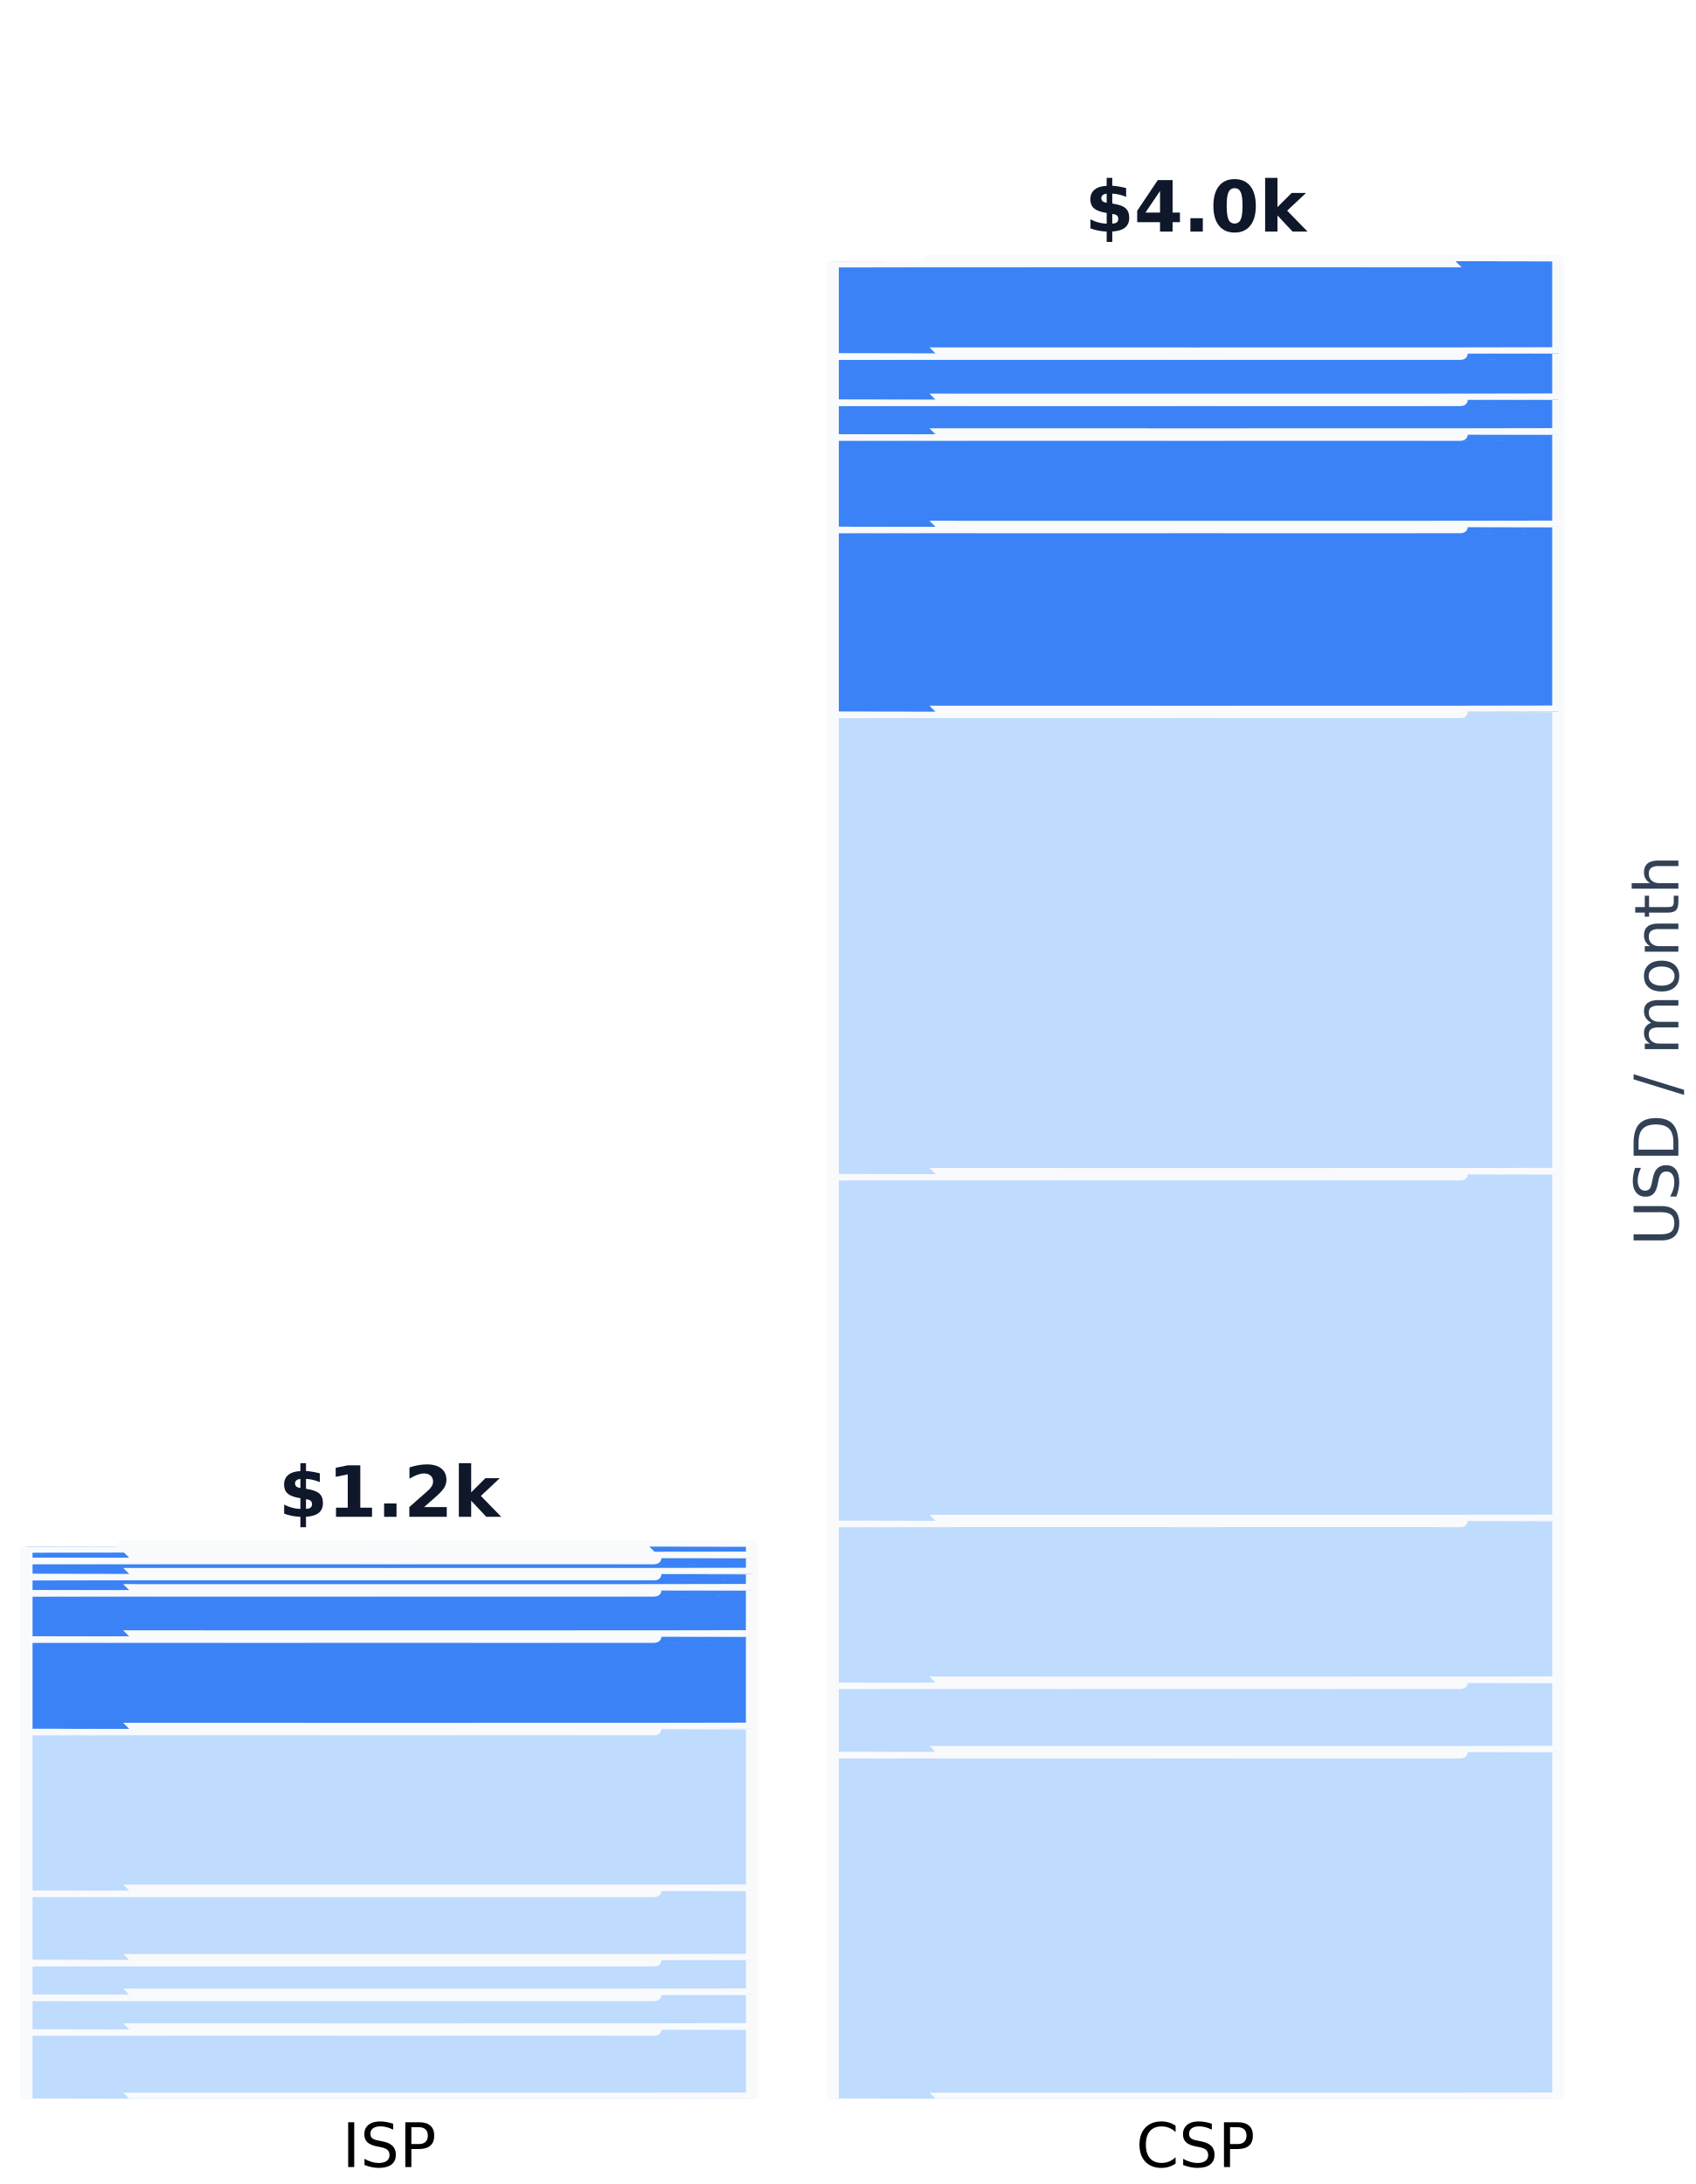
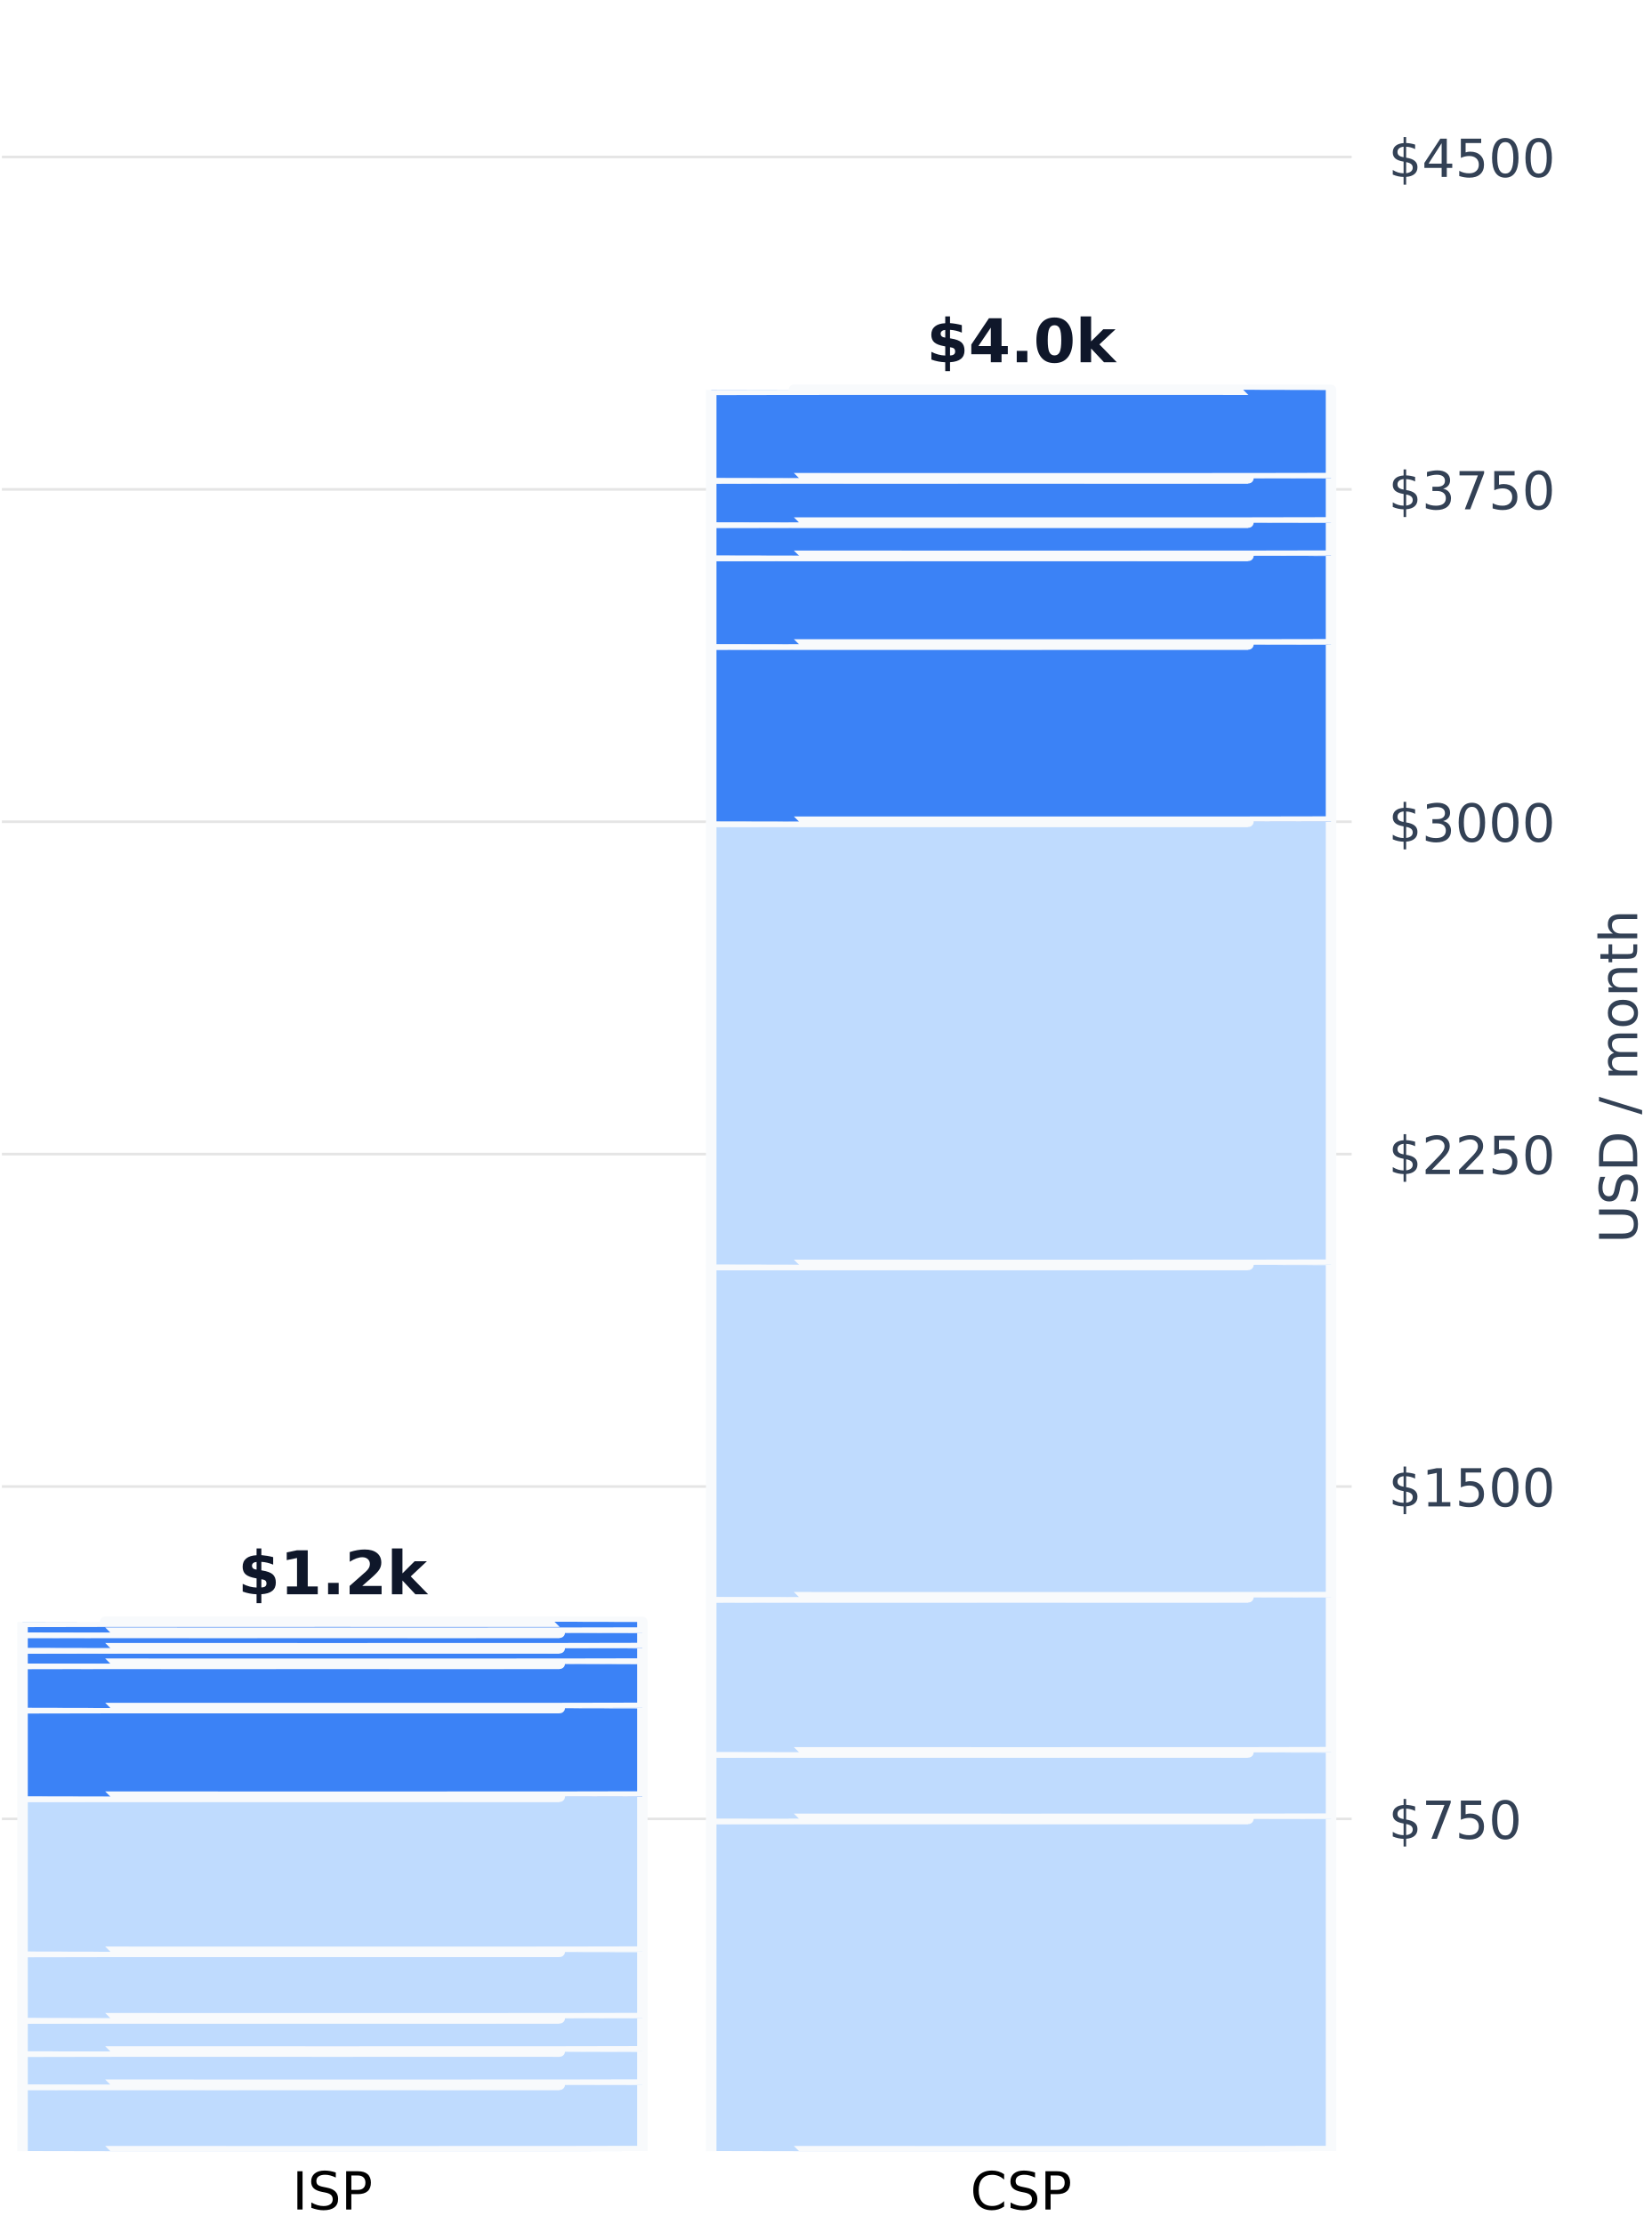
- <svg xmlns="http://www.w3.org/2000/svg" xmlns:xlink="http://www.w3.org/1999/xlink" width="275.905pt" height="355.5pt" viewBox="0 0 275.905 355.5" version="1.1">
+ <svg xmlns="http://www.w3.org/2000/svg" xmlns:xlink="http://www.w3.org/1999/xlink" width="314.717pt" height="423.756pt" viewBox="0 0 314.717 423.756" version="1.1">
  <defs>
    <style type="text/css">*{stroke-linejoin: round; stroke-linecap: butt}</style>
  </defs>
  <g id="figure_1">
    <g id="patch_1">
-       <path d="M 0 355.5  L 275.905 355.5  L 275.905 0  L 0 0  L 0 355.5  z " style="fill: none; opacity: 0" />
+       <path d="M 0 423.756  L 314.717 423.756  L 314.717 0  L 0 0  L 0 423.756  z " style="fill: none; opacity: 0" />
    </g>
    <g id="axes_1">
      <g id="patch_2">
-         <path d="M 0.36 341.64  L 257.544 341.64  L 257.544 0.36  L 0.36 0.36  L 0.36 341.64  z " style="fill: none" />
-       </g>
-       <g id="patch_3">
-         <path d="M 67.28 341.64  L 59.407 341.64  Q 122.391 341.64 122.391 341.604  L 122.391 330.388  Q 122.391 330.352 59.407 330.352  L 67.28 330.352  Q 4.296 330.352 4.296 330.388  L 4.296 341.604  Q 4.296 341.64 67.28 341.64  z " clip-path="url(#p887f954b97)" style="fill: #bfdbfe; stroke: #f8fafc; stroke-width: 2; stroke-linejoin: miter" />
-       </g>
-       <g id="patch_4">
-         <path d="M 67.28 330.352  L 59.407 330.352  Q 122.391 330.352 122.391 330.316  L 122.391 324.744  Q 122.391 324.708 59.407 324.708  L 67.28 324.708  Q 4.296 324.708 4.296 324.744  L 4.296 330.316  Q 4.296 330.352 67.28 330.352  z " clip-path="url(#p887f954b97)" style="fill: #bfdbfe; stroke: #f8fafc; stroke-width: 2; stroke-linejoin: miter" />
-       </g>
-       <g id="patch_5">
-         <path d="M 67.28 324.708  L 59.407 324.708  Q 122.391 324.708 122.391 324.672  L 122.391 319.1  Q 122.391 319.064 59.407 319.064  L 67.28 319.064  Q 4.296 319.064 4.296 319.1  L 4.296 324.672  Q 4.296 324.708 67.28 324.708  z " clip-path="url(#p887f954b97)" style="fill: #bfdbfe; stroke: #f8fafc; stroke-width: 2; stroke-linejoin: miter" />
-       </g>
-       <g id="patch_6">
-         <path d="M 67.28 319.064  L 59.407 319.064  Q 122.391 319.064 122.391 319.027  L 122.391 307.812  Q 122.391 307.775 59.407 307.775  L 67.28 307.775  Q 4.296 307.775 4.296 307.812  L 4.296 319.027  Q 4.296 319.064 67.28 319.064  z " clip-path="url(#p887f954b97)" style="fill: #bfdbfe; stroke: #f8fafc; stroke-width: 2; stroke-linejoin: miter" />
-       </g>
-       <g id="patch_7">
-         <path d="M 67.28 307.775  L 59.407 307.775  Q 122.391 307.775 122.391 307.739  L 122.391 281.472  Q 122.391 281.436 59.407 281.436  L 67.28 281.436  Q 4.296 281.436 4.296 281.472  L 4.296 307.739  Q 4.296 307.775 67.28 307.775  z " clip-path="url(#p887f954b97)" style="fill: #bfdbfe; stroke: #f8fafc; stroke-width: 2; stroke-linejoin: miter" />
-       </g>
-       <g id="patch_8">
-         <path d="M 67.28 281.436  L 59.407 281.436  Q 122.391 281.436 122.391 281.4  L 122.391 266.421  Q 122.391 266.385 59.407 266.385  L 67.28 266.385  Q 4.296 266.385 4.296 266.421  L 4.296 281.4  Q 4.296 281.436 67.28 281.436  z " clip-path="url(#p887f954b97)" style="fill: #3b82f6; stroke: #f8fafc; stroke-width: 2; stroke-linejoin: miter" />
-       </g>
-       <g id="patch_9">
-         <path d="M 67.28 266.385  L 59.407 266.385  Q 122.391 266.385 122.391 266.349  L 122.391 258.896  Q 122.391 258.86 59.407 258.86  L 67.28 258.86  Q 4.296 258.86 4.296 258.896  L 4.296 266.349  Q 4.296 266.385 67.28 266.385  z " clip-path="url(#p887f954b97)" style="fill: #3b82f6; stroke: #f8fafc; stroke-width: 2; stroke-linejoin: miter" />
-       </g>
-       <g id="patch_10">
-         <path d="M 67.28 258.86  L 59.407 258.86  Q 122.391 258.86 122.391 258.824  L 122.391 256.262  Q 122.391 256.226 59.407 256.226  L 67.28 256.226  Q 4.296 256.226 4.296 256.262  L 4.296 258.824  Q 4.296 258.86 67.28 258.86  z " clip-path="url(#p887f954b97)" style="fill: #3b82f6; stroke: #f8fafc; stroke-width: 2; stroke-linejoin: miter" />
-       </g>
-       <g id="patch_11">
-         <path d="M 67.28 256.226  L 59.407 256.226  Q 122.391 256.226 122.391 256.19  L 122.391 253.628  Q 122.391 253.592 59.407 253.592  L 67.28 253.592  Q 4.296 253.592 4.296 253.628  L 4.296 256.19  Q 4.296 256.226 67.28 256.226  z " clip-path="url(#p887f954b97)" style="fill: #3b82f6; stroke: #f8fafc; stroke-width: 2; stroke-linejoin: miter" />
-       </g>
-       <g id="patch_12">
-         <path d="M 67.28 253.592  L 59.407 253.592  Q 122.391 253.592 122.391 253.556  L 122.391 251.747  Q 122.391 251.711 59.407 251.711  L 67.28 251.711  Q 4.296 251.711 4.296 251.747  L 4.296 253.556  Q 4.296 253.592 67.28 253.592  z " clip-path="url(#p887f954b97)" style="fill: #3b82f6; stroke: #f8fafc; stroke-width: 2; stroke-linejoin: miter" />
-       </g>
-       <g id="patch_13">
-         <path d="M 198.497 341.64  L 190.624 341.64  Q 253.608 341.64 253.608 341.604  L 253.608 285.235  Q 253.608 285.199 190.624 285.199  L 198.497 285.199  Q 135.513 285.199 135.513 285.235  L 135.513 341.604  Q 135.513 341.64 198.497 341.64  z " clip-path="url(#p887f954b97)" style="fill: #bfdbfe; stroke: #f8fafc; stroke-width: 2; stroke-linejoin: miter" />
-       </g>
-       <g id="patch_14">
-         <path d="M 198.497 285.199  L 190.624 285.199  Q 253.608 285.199 253.608 285.163  L 253.608 273.947  Q 253.608 273.911 190.624 273.911  L 198.497 273.911  Q 135.513 273.911 135.513 273.947  L 135.513 285.163  Q 135.513 285.199 198.497 285.199  z " clip-path="url(#p887f954b97)" style="fill: #bfdbfe; stroke: #f8fafc; stroke-width: 2; stroke-linejoin: miter" />
-       </g>
-       <g id="patch_15">
-         <path d="M 198.497 273.911  L 190.624 273.911  Q 253.608 273.911 253.608 273.875  L 253.608 247.608  Q 253.608 247.572 190.624 247.572  L 198.497 247.572  Q 135.513 247.572 135.513 247.608  L 135.513 273.875  Q 135.513 273.911 198.497 273.911  z " clip-path="url(#p887f954b97)" style="fill: #bfdbfe; stroke: #f8fafc; stroke-width: 2; stroke-linejoin: miter" />
-       </g>
-       <g id="patch_16">
-         <path d="M 198.497 247.572  L 190.624 247.572  Q 253.608 247.572 253.608 247.536  L 253.608 191.167  Q 253.608 191.131 190.624 191.131  L 198.497 191.131  Q 135.513 191.131 135.513 191.167  L 135.513 247.536  Q 135.513 247.572 198.497 247.572  z " clip-path="url(#p887f954b97)" style="fill: #bfdbfe; stroke: #f8fafc; stroke-width: 2; stroke-linejoin: miter" />
-       </g>
-       <g id="patch_17">
-         <path d="M 198.497 191.131  L 190.624 191.131  Q 253.608 191.131 253.608 191.095  L 253.608 115.912  Q 253.608 115.876 190.624 115.876  L 198.497 115.876  Q 135.513 115.876 135.513 115.912  L 135.513 191.095  Q 135.513 191.131 198.497 191.131  z " clip-path="url(#p887f954b97)" style="fill: #bfdbfe; stroke: #f8fafc; stroke-width: 2; stroke-linejoin: miter" />
-       </g>
-       <g id="patch_18">
-         <path d="M 198.497 115.876  L 190.624 115.876  Q 253.608 115.876 253.608 115.84  L 253.608 85.81  Q 253.608 85.774 190.624 85.774  L 198.497 85.774  Q 135.513 85.774 135.513 85.81  L 135.513 115.84  Q 135.513 115.876 198.497 115.876  z " clip-path="url(#p887f954b97)" style="fill: #3b82f6; stroke: #f8fafc; stroke-width: 2; stroke-linejoin: miter" />
-       </g>
-       <g id="patch_19">
-         <path d="M 198.497 85.774  L 190.624 85.774  Q 253.608 85.774 253.608 85.738  L 253.608 70.759  Q 253.608 70.723 190.624 70.723  L 198.497 70.723  Q 135.513 70.723 135.513 70.759  L 135.513 85.738  Q 135.513 85.774 198.497 85.774  z " clip-path="url(#p887f954b97)" style="fill: #3b82f6; stroke: #f8fafc; stroke-width: 2; stroke-linejoin: miter" />
-       </g>
-       <g id="patch_20">
-         <path d="M 198.497 70.723  L 190.624 70.723  Q 253.608 70.723 253.608 70.687  L 253.608 65.115  Q 253.608 65.079 190.624 65.079  L 198.497 65.079  Q 135.513 65.079 135.513 65.115  L 135.513 70.687  Q 135.513 70.723 198.497 70.723  z " clip-path="url(#p887f954b97)" style="fill: #3b82f6; stroke: #f8fafc; stroke-width: 2; stroke-linejoin: miter" />
-       </g>
-       <g id="patch_21">
-         <path d="M 198.497 65.079  L 190.624 65.079  Q 253.608 65.079 253.608 65.043  L 253.608 57.59  Q 253.608 57.554 190.624 57.554  L 198.497 57.554  Q 135.513 57.554 135.513 57.59  L 135.513 65.043  Q 135.513 65.079 198.497 65.079  z " clip-path="url(#p887f954b97)" style="fill: #3b82f6; stroke: #f8fafc; stroke-width: 2; stroke-linejoin: miter" />
-       </g>
-       <g id="patch_22">
-         <path d="M 198.497 57.554  L 190.624 57.554  Q 253.608 57.554 253.608 57.517  L 253.608 42.539  Q 253.608 42.503 190.624 42.503  L 198.497 42.503  Q 135.513 42.503 135.513 42.539  L 135.513 57.517  Q 135.513 57.554 198.497 57.554  z " clip-path="url(#p887f954b97)" style="fill: #3b82f6; stroke: #f8fafc; stroke-width: 2; stroke-linejoin: miter" />
+         <path d="M 0.36 409.896  L 257.544 409.896  L 257.544 0.36  L 0.36 0.36  L 0.36 409.896  z " style="fill: none" />
      </g>
      <g id="matplotlib.axis_1">
        <g id="xtick_1">
          <g id="line2d_1" />
          <g id="text_1">
-             <g transform="translate(55.67977 352.7377) scale(0.1 -0.1)">
+             <g transform="translate(55.67977 420.9937) scale(0.1 -0.1)">
              <defs>
                <path id="DejaVuSans-2c" d="M 628 4666  L 1259 4666  L 1259 0  L 628 0  L 628 4666  z " transform="scale(0.015625)" />
                <path id="DejaVuSans-36" d="M 3425 4513  L 3425 3897  Q 3066 4069 2747 4153  Q 2428 4238 2131 4238  Q 1616 4238 1336 4038  Q 1056 3838 1056 3469  Q 1056 3159 1242 3001  Q 1428 2844 1947 2747  L 2328 2669  Q 3034 2534 3370 2195  Q 3706 1856 3706 1288  Q 3706 609 3251 259  Q 2797 -91 1919 -91  Q 1588 -91 1214 -16  Q 841 59 441 206  L 441 856  Q 825 641 1194 531  Q 1563 422 1919 422  Q 2459 422 2753 634  Q 3047 847 3047 1241  Q 3047 1584 2836 1778  Q 2625 1972 2144 2069  L 1759 2144  Q 1053 2284 737 2584  Q 422 2884 422 3419  Q 422 4038 858 4394  Q 1294 4750 2059 4750  Q 2388 4750 2728 4690  Q 3069 4631 3425 4513  z " transform="scale(0.015625)" />
                <path id="DejaVuSans-33" d="M 1259 4147  L 1259 2394  L 2053 2394  Q 2494 2394 2734 2622  Q 2975 2850 2975 3272  Q 2975 3691 2734 3919  Q 2494 4147 2053 4147  L 1259 4147  z M 628 4666  L 2053 4666  Q 2838 4666 3239 4311  Q 3641 3956 3641 3272  Q 3641 2581 3239 2228  Q 2838 1875 2053 1875  L 1259 1875  L 1259 0  L 628 0  L 628 4666  z " transform="scale(0.015625)" />
              </defs>
              <use xlink:href="#DejaVuSans-2c" />
              <use xlink:href="#DejaVuSans-36" transform="translate(29.5 0)" />
              <use xlink:href="#DejaVuSans-33" transform="translate(92.98438 0)" />
            </g>
          </g>
        </g>
        <g id="xtick_2">
          <g id="line2d_2" />
          <g id="text_2">
-             <g transform="translate(184.8797 352.7377) scale(0.1 -0.1)">
+             <g transform="translate(184.8797 420.9937) scale(0.1 -0.1)">
              <defs>
                <path id="DejaVuSans-26" d="M 4122 4306  L 4122 3641  Q 3803 3938 3442 4084  Q 3081 4231 2675 4231  Q 1875 4231 1450 3742  Q 1025 3253 1025 2328  Q 1025 1406 1450 917  Q 1875 428 2675 428  Q 3081 428 3442 575  Q 3803 722 4122 1019  L 4122 359  Q 3791 134 3420 21  Q 3050 -91 2638 -91  Q 1578 -91 968 557  Q 359 1206 359 2328  Q 359 3453 968 4101  Q 1578 4750 2638 4750  Q 3056 4750 3426 4639  Q 3797 4528 4122 4306  z " transform="scale(0.015625)" />
              </defs>
              <use xlink:href="#DejaVuSans-26" />
              <use xlink:href="#DejaVuSans-36" transform="translate(69.82812 0)" />
              <use xlink:href="#DejaVuSans-33" transform="translate(133.3125 0)" />
            </g>
          </g>
        </g>
      </g>
      <g id="matplotlib.axis_2">
-         <g id="text_3">
-           <g style="fill: #334155" transform="translate(273.1424 202.7734) rotate(-90) scale(0.1 -0.1)">
+         <g id="ytick_1">
+           <g id="line2d_3">
+             <path d="M 0.36 346.566  L 257.544 346.566  " clip-path="url(#p6282575d59)" style="fill: none; stroke: #808080; stroke-opacity: 0.2; stroke-width: 0.5; stroke-linecap: square" />
+           </g>
+           <g id="text_3">
+             <g style="fill: #334155" transform="translate(264.544 350.3649) scale(0.1 -0.1)">
+               <defs>
+                 <path id="DejaVuSans-7" d="M 2163 -941  L 1850 -941  L 1847 0  Q 1519 6 1191 76  Q 863 147 531 288  L 531 850  Q 850 650 1176 548  Q 1503 447 1850 444  L 1850 1869  Q 1159 1981 845 2250  Q 531 2519 531 2988  Q 531 3497 872 3790  Q 1213 4084 1850 4128  L 1850 4863  L 2163 4863  L 2163 4138  Q 2453 4125 2725 4076  Q 2997 4028 3256 3944  L 3256 3397  Q 2997 3528 2723 3600  Q 2450 3672 2163 3684  L 2163 2350  Q 2872 2241 3206 1959  Q 3541 1678 3541 1191  Q 3541 663 3186 358  Q 2831 53 2163 6  L 2163 -941  z M 1850 2406  L 1850 3688  Q 1488 3647 1297 3481  Q 1106 3316 1106 3041  Q 1106 2772 1282 2622  Q 1459 2472 1850 2406  z M 2163 1806  L 2163 453  Q 2559 506 2761 678  Q 2963 850 2963 1131  Q 2963 1406 2770 1568  Q 2578 1731 2163 1806  z " transform="scale(0.015625)" />
+                 <path id="DejaVuSans-1a" d="M 525 4666  L 3525 4666  L 3525 4397  L 1831 0  L 1172 0  L 2766 4134  L 525 4134  L 525 4666  z " transform="scale(0.015625)" />
+                 <path id="DejaVuSans-18" d="M 691 4666  L 3169 4666  L 3169 4134  L 1269 4134  L 1269 2991  Q 1406 3038 1543 3061  Q 1681 3084 1819 3084  Q 2600 3084 3056 2656  Q 3513 2228 3513 1497  Q 3513 744 3044 326  Q 2575 -91 1722 -91  Q 1428 -91 1123 -41  Q 819 9 494 109  L 494 744  Q 775 591 1075 516  Q 1375 441 1709 441  Q 2250 441 2565 725  Q 2881 1009 2881 1497  Q 2881 1984 2565 2268  Q 2250 2553 1709 2553  Q 1456 2553 1204 2497  Q 953 2441 691 2322  L 691 4666  z " transform="scale(0.015625)" />
+                 <path id="DejaVuSans-13" d="M 2034 4250  Q 1547 4250 1301 3770  Q 1056 3291 1056 2328  Q 1056 1369 1301 889  Q 1547 409 2034 409  Q 2525 409 2770 889  Q 3016 1369 3016 2328  Q 3016 3291 2770 3770  Q 2525 4250 2034 4250  z M 2034 4750  Q 2819 4750 3233 4129  Q 3647 3509 3647 2328  Q 3647 1150 3233 529  Q 2819 -91 2034 -91  Q 1250 -91 836 529  Q 422 1150 422 2328  Q 422 3509 836 4129  Q 1250 4750 2034 4750  z " transform="scale(0.015625)" />
+               </defs>
+               <use xlink:href="#DejaVuSans-7" />
+               <use xlink:href="#DejaVuSans-1a" transform="translate(63.625 0)" />
+               <use xlink:href="#DejaVuSans-18" transform="translate(127.25 0)" />
+               <use xlink:href="#DejaVuSans-13" transform="translate(190.875 0)" />
+             </g>
+           </g>
+         </g>
+         <g id="ytick_2">
+           <g id="line2d_4">
+             <path d="M 0.36 283.235  L 257.544 283.235  " clip-path="url(#p6282575d59)" style="fill: none; stroke: #808080; stroke-opacity: 0.2; stroke-width: 0.5; stroke-linecap: square" />
+           </g>
+           <g id="text_4">
+             <g style="fill: #334155" transform="translate(264.544 287.0346) scale(0.1 -0.1)">
+               <defs>
+                 <path id="DejaVuSans-14" d="M 794 531  L 1825 531  L 1825 4091  L 703 3866  L 703 4441  L 1819 4666  L 2450 4666  L 2450 531  L 3481 531  L 3481 0  L 794 0  L 794 531  z " transform="scale(0.015625)" />
+               </defs>
+               <use xlink:href="#DejaVuSans-7" />
+               <use xlink:href="#DejaVuSans-14" transform="translate(63.625 0)" />
+               <use xlink:href="#DejaVuSans-18" transform="translate(127.25 0)" />
+               <use xlink:href="#DejaVuSans-13" transform="translate(190.875 0)" />
+               <use xlink:href="#DejaVuSans-13" transform="translate(254.5 0)" />
+             </g>
+           </g>
+         </g>
+         <g id="ytick_3">
+           <g id="line2d_5">
+             <path d="M 0.36 219.905  L 257.544 219.905  " clip-path="url(#p6282575d59)" style="fill: none; stroke: #808080; stroke-opacity: 0.2; stroke-width: 0.5; stroke-linecap: square" />
+           </g>
+           <g id="text_5">
+             <g style="fill: #334155" transform="translate(264.544 223.7043) scale(0.1 -0.1)">
+               <defs>
+                 <path id="DejaVuSans-15" d="M 1228 531  L 3431 531  L 3431 0  L 469 0  L 469 531  Q 828 903 1448 1529  Q 2069 2156 2228 2338  Q 2531 2678 2651 2914  Q 2772 3150 2772 3378  Q 2772 3750 2511 3984  Q 2250 4219 1831 4219  Q 1534 4219 1204 4116  Q 875 4013 500 3803  L 500 4441  Q 881 4594 1212 4672  Q 1544 4750 1819 4750  Q 2544 4750 2975 4387  Q 3406 4025 3406 3419  Q 3406 3131 3298 2873  Q 3191 2616 2906 2266  Q 2828 2175 2409 1742  Q 1991 1309 1228 531  z " transform="scale(0.015625)" />
+               </defs>
+               <use xlink:href="#DejaVuSans-7" />
+               <use xlink:href="#DejaVuSans-15" transform="translate(63.625 0)" />
+               <use xlink:href="#DejaVuSans-15" transform="translate(127.25 0)" />
+               <use xlink:href="#DejaVuSans-18" transform="translate(190.875 0)" />
+               <use xlink:href="#DejaVuSans-13" transform="translate(254.5 0)" />
+             </g>
+           </g>
+         </g>
+         <g id="ytick_4">
+           <g id="line2d_6">
+             <path d="M 0.36 156.575  L 257.544 156.575  " clip-path="url(#p6282575d59)" style="fill: none; stroke: #808080; stroke-opacity: 0.2; stroke-width: 0.5; stroke-linecap: square" />
+           </g>
+           <g id="text_6">
+             <g style="fill: #334155" transform="translate(264.544 160.374) scale(0.1 -0.1)">
+               <defs>
+                 <path id="DejaVuSans-16" d="M 2597 2516  Q 3050 2419 3304 2112  Q 3559 1806 3559 1356  Q 3559 666 3084 287  Q 2609 -91 1734 -91  Q 1441 -91 1130 -33  Q 819 25 488 141  L 488 750  Q 750 597 1062 519  Q 1375 441 1716 441  Q 2309 441 2620 675  Q 2931 909 2931 1356  Q 2931 1769 2642 2001  Q 2353 2234 1838 2234  L 1294 2234  L 1294 2753  L 1863 2753  Q 2328 2753 2575 2939  Q 2822 3125 2822 3475  Q 2822 3834 2567 4026  Q 2313 4219 1838 4219  Q 1578 4219 1281 4162  Q 984 4106 628 3988  L 628 4550  Q 988 4650 1302 4700  Q 1616 4750 1894 4750  Q 2613 4750 3031 4423  Q 3450 4097 3450 3541  Q 3450 3153 3228 2886  Q 3006 2619 2597 2516  z " transform="scale(0.015625)" />
+               </defs>
+               <use xlink:href="#DejaVuSans-7" />
+               <use xlink:href="#DejaVuSans-16" transform="translate(63.625 0)" />
+               <use xlink:href="#DejaVuSans-13" transform="translate(127.25 0)" />
+               <use xlink:href="#DejaVuSans-13" transform="translate(190.875 0)" />
+               <use xlink:href="#DejaVuSans-13" transform="translate(254.5 0)" />
+             </g>
+           </g>
+         </g>
+         <g id="ytick_5">
+           <g id="line2d_7">
+             <path d="M 0.36 93.244  L 257.544 93.244  " clip-path="url(#p6282575d59)" style="fill: none; stroke: #808080; stroke-opacity: 0.2; stroke-width: 0.5; stroke-linecap: square" />
+           </g>
+           <g id="text_7">
+             <g style="fill: #334155" transform="translate(264.544 97.04367) scale(0.1 -0.1)">
+               <use xlink:href="#DejaVuSans-7" />
+               <use xlink:href="#DejaVuSans-16" transform="translate(63.625 0)" />
+               <use xlink:href="#DejaVuSans-1a" transform="translate(127.25 0)" />
+               <use xlink:href="#DejaVuSans-18" transform="translate(190.875 0)" />
+               <use xlink:href="#DejaVuSans-13" transform="translate(254.5 0)" />
+             </g>
+           </g>
+         </g>
+         <g id="ytick_6">
+           <g id="line2d_8">
+             <path d="M 0.36 29.914  L 257.544 29.914  " clip-path="url(#p6282575d59)" style="fill: none; stroke: #808080; stroke-opacity: 0.2; stroke-width: 0.5; stroke-linecap: square" />
+           </g>
+           <g id="text_8">
+             <g style="fill: #334155" transform="translate(264.544 33.71336) scale(0.1 -0.1)">
+               <defs>
+                 <path id="DejaVuSans-17" d="M 2419 4116  L 825 1625  L 2419 1625  L 2419 4116  z M 2253 4666  L 3047 4666  L 3047 1625  L 3713 1625  L 3713 1100  L 3047 1100  L 3047 0  L 2419 0  L 2419 1100  L 313 1100  L 313 1709  L 2253 4666  z " transform="scale(0.015625)" />
+               </defs>
+               <use xlink:href="#DejaVuSans-7" />
+               <use xlink:href="#DejaVuSans-17" transform="translate(63.625 0)" />
+               <use xlink:href="#DejaVuSans-18" transform="translate(127.25 0)" />
+               <use xlink:href="#DejaVuSans-13" transform="translate(190.875 0)" />
+               <use xlink:href="#DejaVuSans-13" transform="translate(254.5 0)" />
+             </g>
+           </g>
+         </g>
+         <g id="text_9">
+           <g style="fill: #334155" transform="translate(311.9549 236.9014) rotate(-90) scale(0.1 -0.1)">
            <defs>
              <path id="DejaVuSans-38" d="M 556 4666  L 1191 4666  L 1191 1831  Q 1191 1081 1462 751  Q 1734 422 2344 422  Q 2950 422 3222 751  Q 3494 1081 3494 1831  L 3494 4666  L 4128 4666  L 4128 1753  Q 4128 841 3676 375  Q 3225 -91 2344 -91  Q 1459 -91 1007 375  Q 556 841 556 1753  L 556 4666  z " transform="scale(0.015625)" />
              <path id="DejaVuSans-27" d="M 1259 4147  L 1259 519  L 2022 519  Q 2988 519 3436 956  Q 3884 1394 3884 2338  Q 3884 3275 3436 3711  Q 2988 4147 2022 4147  L 1259 4147  z M 628 4666  L 1925 4666  Q 3281 4666 3915 4102  Q 4550 3538 4550 2338  Q 4550 1131 3912 565  Q 3275 0 1925 0  L 628 0  L 628 4666  z " transform="scale(0.015625)" />
              <path id="DejaVuSans-3" transform="scale(0.015625)" />
              <path id="DejaVuSans-12" d="M 1625 4666  L 2156 4666  L 531 -594  L 0 -594  L 1625 4666  z " transform="scale(0.015625)" />
              <path id="DejaVuSans-50" d="M 3328 2828  Q 3544 3216 3844 3400  Q 4144 3584 4550 3584  Q 5097 3584 5394 3201  Q 5691 2819 5691 2113  L 5691 0  L 5113 0  L 5113 2094  Q 5113 2597 4934 2840  Q 4756 3084 4391 3084  Q 3944 3084 3684 2787  Q 3425 2491 3425 1978  L 3425 0  L 2847 0  L 2847 2094  Q 2847 2600 2669 2842  Q 2491 3084 2119 3084  Q 1678 3084 1418 2786  Q 1159 2488 1159 1978  L 1159 0  L 581 0  L 581 3500  L 1159 3500  L 1159 2956  Q 1356 3278 1631 3431  Q 1906 3584 2284 3584  Q 2666 3584 2933 3390  Q 3200 3197 3328 2828  z " transform="scale(0.015625)" />
              <path id="DejaVuSans-52" d="M 1959 3097  Q 1497 3097 1228 2736  Q 959 2375 959 1747  Q 959 1119 1226 758  Q 1494 397 1959 397  Q 2419 397 2687 759  Q 2956 1122 2956 1747  Q 2956 2369 2687 2733  Q 2419 3097 1959 3097  z M 1959 3584  Q 2709 3584 3137 3096  Q 3566 2609 3566 1747  Q 3566 888 3137 398  Q 2709 -91 1959 -91  Q 1206 -91 779 398  Q 353 888 353 1747  Q 353 2609 779 3096  Q 1206 3584 1959 3584  z " transform="scale(0.015625)" />
              <path id="DejaVuSans-51" d="M 3513 2113  L 3513 0  L 2938 0  L 2938 2094  Q 2938 2591 2744 2837  Q 2550 3084 2163 3084  Q 1697 3084 1428 2787  Q 1159 2491 1159 1978  L 1159 0  L 581 0  L 581 3500  L 1159 3500  L 1159 2956  Q 1366 3272 1645 3428  Q 1925 3584 2291 3584  Q 2894 3584 3203 3211  Q 3513 2838 3513 2113  z " transform="scale(0.015625)" />
              <path id="DejaVuSans-57" d="M 1172 4494  L 1172 3500  L 2356 3500  L 2356 3053  L 1172 3053  L 1172 1153  Q 1172 725 1289 603  Q 1406 481 1766 481  L 2356 481  L 2356 0  L 1766 0  Q 1100 0 847 248  Q 594 497 594 1153  L 594 3053  L 172 3053  L 172 3500  L 594 3500  L 594 4494  L 1172 4494  z " transform="scale(0.015625)" />
              <path id="DejaVuSans-4b" d="M 3513 2113  L 3513 0  L 2938 0  L 2938 2094  Q 2938 2591 2744 2837  Q 2550 3084 2163 3084  Q 1697 3084 1428 2787  Q 1159 2491 1159 1978  L 1159 0  L 581 0  L 581 4863  L 1159 4863  L 1159 2956  Q 1366 3272 1645 3428  Q 1925 3584 2291 3584  Q 2894 3584 3203 3211  Q 3513 2838 3513 2113  z " transform="scale(0.015625)" />
            </defs>
            <use xlink:href="#DejaVuSans-38" />
            <use xlink:href="#DejaVuSans-36" transform="translate(73.1875 0)" />
            <use xlink:href="#DejaVuSans-27" transform="translate(136.6719 0)" />
            <use xlink:href="#DejaVuSans-3" transform="translate(213.6719 0)" />
            <use xlink:href="#DejaVuSans-12" transform="translate(245.4531 0)" />
            <use xlink:href="#DejaVuSans-3" transform="translate(279.1406 0)" />
            <use xlink:href="#DejaVuSans-50" transform="translate(310.9219 0)" />
            <use xlink:href="#DejaVuSans-52" transform="translate(408.3281 0)" />
            <use xlink:href="#DejaVuSans-51" transform="translate(469.5156 0)" />
            <use xlink:href="#DejaVuSans-57" transform="translate(532.8906 0)" />
            <use xlink:href="#DejaVuSans-4b" transform="translate(572.0938 0)" />
          </g>
        </g>
      </g>
-       <g id="text_4">
-         <g style="fill: #0f172a" transform="translate(45.33376 246.9003) scale(0.115 -0.115)">
+       <g id="patch_3">
+         <path d="M 67.28 409.896  L 59.407 409.896  Q 122.391 409.896 122.391 409.855  L 122.391 397.27  Q 122.391 397.23 59.407 397.23  L 67.28 397.23  Q 4.296 397.23 4.296 397.27  L 4.296 409.855  Q 4.296 409.896 67.28 409.896  z " clip-path="url(#p6282575d59)" style="fill: #bfdbfe; stroke: #f8fafc; stroke-width: 2; stroke-linejoin: miter" />
+       </g>
+       <g id="patch_4">
+         <path d="M 67.28 397.23  L 59.407 397.23  Q 122.391 397.23 122.391 397.189  L 122.391 390.937  Q 122.391 390.897 59.407 390.897  L 67.28 390.897  Q 4.296 390.897 4.296 390.937  L 4.296 397.189  Q 4.296 397.23 67.28 397.23  z " clip-path="url(#p6282575d59)" style="fill: #bfdbfe; stroke: #f8fafc; stroke-width: 2; stroke-linejoin: miter" />
+       </g>
+       <g id="patch_5">
+         <path d="M 67.28 390.897  L 59.407 390.897  Q 122.391 390.897 122.391 390.856  L 122.391 384.604  Q 122.391 384.564 59.407 384.564  L 67.28 384.564  Q 4.296 384.564 4.296 384.604  L 4.296 390.856  Q 4.296 390.897 67.28 390.897  z " clip-path="url(#p6282575d59)" style="fill: #bfdbfe; stroke: #f8fafc; stroke-width: 2; stroke-linejoin: miter" />
+       </g>
+       <g id="patch_6">
+         <path d="M 67.28 384.564  L 59.407 384.564  Q 122.391 384.564 122.391 384.523  L 122.391 371.938  Q 122.391 371.898 59.407 371.898  L 67.28 371.898  Q 4.296 371.898 4.296 371.938  L 4.296 384.523  Q 4.296 384.564 67.28 384.564  z " clip-path="url(#p6282575d59)" style="fill: #bfdbfe; stroke: #f8fafc; stroke-width: 2; stroke-linejoin: miter" />
+       </g>
+       <g id="patch_7">
+         <path d="M 67.28 371.898  L 59.407 371.898  Q 122.391 371.898 122.391 371.857  L 122.391 342.384  Q 122.391 342.344 59.407 342.344  L 67.28 342.344  Q 4.296 342.344 4.296 342.384  L 4.296 371.857  Q 4.296 371.898 67.28 371.898  z " clip-path="url(#p6282575d59)" style="fill: #bfdbfe; stroke: #f8fafc; stroke-width: 2; stroke-linejoin: miter" />
+       </g>
+       <g id="patch_8">
+         <path d="M 67.28 342.344  L 59.407 342.344  Q 122.391 342.344 122.391 342.303  L 122.391 325.496  Q 122.391 325.456 59.407 325.456  L 67.28 325.456  Q 4.296 325.456 4.296 325.496  L 4.296 342.303  Q 4.296 342.344 67.28 342.344  z " clip-path="url(#p6282575d59)" style="fill: #3b82f6; stroke: #f8fafc; stroke-width: 2; stroke-linejoin: miter" />
+       </g>
+       <g id="patch_9">
+         <path d="M 67.28 325.456  L 59.407 325.456  Q 122.391 325.456 122.391 325.415  L 122.391 317.052  Q 122.391 317.012 59.407 317.012  L 67.28 317.012  Q 4.296 317.012 4.296 317.052  L 4.296 325.415  Q 4.296 325.456 67.28 325.456  z " clip-path="url(#p6282575d59)" style="fill: #3b82f6; stroke: #f8fafc; stroke-width: 2; stroke-linejoin: miter" />
+       </g>
+       <g id="patch_10">
+         <path d="M 67.28 317.012  L 59.407 317.012  Q 122.391 317.012 122.391 316.971  L 122.391 314.097  Q 122.391 314.056 59.407 314.056  L 67.28 314.056  Q 4.296 314.056 4.296 314.097  L 4.296 316.971  Q 4.296 317.012 67.28 317.012  z " clip-path="url(#p6282575d59)" style="fill: #3b82f6; stroke: #f8fafc; stroke-width: 2; stroke-linejoin: miter" />
+       </g>
+       <g id="patch_11">
+         <path d="M 67.28 314.056  L 59.407 314.056  Q 122.391 314.056 122.391 314.016  L 122.391 311.141  Q 122.391 311.101 59.407 311.101  L 67.28 311.101  Q 4.296 311.101 4.296 311.141  L 4.296 314.016  Q 4.296 314.056 67.28 314.056  z " clip-path="url(#p6282575d59)" style="fill: #3b82f6; stroke: #f8fafc; stroke-width: 2; stroke-linejoin: miter" />
+       </g>
+       <g id="patch_12">
+         <path d="M 67.28 311.101  L 59.407 311.101  Q 122.391 311.101 122.391 311.06  L 122.391 309.03  Q 122.391 308.99 59.407 308.99  L 67.28 308.99  Q 4.296 308.99 4.296 309.03  L 4.296 311.06  Q 4.296 311.101 67.28 311.101  z " clip-path="url(#p6282575d59)" style="fill: #3b82f6; stroke: #f8fafc; stroke-width: 2; stroke-linejoin: miter" />
+       </g>
+       <g id="patch_13">
+         <path d="M 198.497 409.896  L 190.624 409.896  Q 253.608 409.896 253.608 409.855  L 253.608 346.606  Q 253.608 346.566 190.624 346.566  L 198.497 346.566  Q 135.513 346.566 135.513 346.606  L 135.513 409.855  Q 135.513 409.896 198.497 409.896  z " clip-path="url(#p6282575d59)" style="fill: #bfdbfe; stroke: #f8fafc; stroke-width: 2; stroke-linejoin: miter" />
+       </g>
+       <g id="patch_14">
+         <path d="M 198.497 346.566  L 190.624 346.566  Q 253.608 346.566 253.608 346.525  L 253.608 333.94  Q 253.608 333.9 190.624 333.9  L 198.497 333.9  Q 135.513 333.9 135.513 333.94  L 135.513 346.525  Q 135.513 346.566 198.497 346.566  z " clip-path="url(#p6282575d59)" style="fill: #bfdbfe; stroke: #f8fafc; stroke-width: 2; stroke-linejoin: miter" />
+       </g>
+       <g id="patch_15">
+         <path d="M 198.497 333.9  L 190.624 333.9  Q 253.608 333.9 253.608 333.859  L 253.608 304.386  Q 253.608 304.345 190.624 304.345  L 198.497 304.345  Q 135.513 304.345 135.513 304.386  L 135.513 333.859  Q 135.513 333.9 198.497 333.9  z " clip-path="url(#p6282575d59)" style="fill: #bfdbfe; stroke: #f8fafc; stroke-width: 2; stroke-linejoin: miter" />
+       </g>
+       <g id="patch_16">
+         <path d="M 198.497 304.345  L 190.624 304.345  Q 253.608 304.345 253.608 304.305  L 253.608 241.056  Q 253.608 241.015 190.624 241.015  L 198.497 241.015  Q 135.513 241.015 135.513 241.056  L 135.513 304.305  Q 135.513 304.345 198.497 304.345  z " clip-path="url(#p6282575d59)" style="fill: #bfdbfe; stroke: #f8fafc; stroke-width: 2; stroke-linejoin: miter" />
+       </g>
+       <g id="patch_17">
+         <path d="M 198.497 241.015  L 190.624 241.015  Q 253.608 241.015 253.608 240.975  L 253.608 156.615  Q 253.608 156.575 190.624 156.575  L 198.497 156.575  Q 135.513 156.575 135.513 156.615  L 135.513 240.975  Q 135.513 241.015 198.497 241.015  z " clip-path="url(#p6282575d59)" style="fill: #bfdbfe; stroke: #f8fafc; stroke-width: 2; stroke-linejoin: miter" />
+       </g>
+       <g id="patch_18">
+         <path d="M 198.497 156.575  L 190.624 156.575  Q 253.608 156.575 253.608 156.534  L 253.608 122.839  Q 253.608 122.799 190.624 122.799  L 198.497 122.799  Q 135.513 122.799 135.513 122.839  L 135.513 156.534  Q 135.513 156.575 198.497 156.575  z " clip-path="url(#p6282575d59)" style="fill: #3b82f6; stroke: #f8fafc; stroke-width: 2; stroke-linejoin: miter" />
+       </g>
+       <g id="patch_19">
+         <path d="M 198.497 122.799  L 190.624 122.799  Q 253.608 122.799 253.608 122.758  L 253.608 105.951  Q 253.608 105.911 190.624 105.911  L 198.497 105.911  Q 135.513 105.911 135.513 105.951  L 135.513 122.758  Q 135.513 122.799 198.497 122.799  z " clip-path="url(#p6282575d59)" style="fill: #3b82f6; stroke: #f8fafc; stroke-width: 2; stroke-linejoin: miter" />
+       </g>
+       <g id="patch_20">
+         <path d="M 198.497 105.911  L 190.624 105.911  Q 253.608 105.911 253.608 105.87  L 253.608 99.618  Q 253.608 99.577 190.624 99.577  L 198.497 99.577  Q 135.513 99.577 135.513 99.618  L 135.513 105.87  Q 135.513 105.911 198.497 105.911  z " clip-path="url(#p6282575d59)" style="fill: #3b82f6; stroke: #f8fafc; stroke-width: 2; stroke-linejoin: miter" />
+       </g>
+       <g id="patch_21">
+         <path d="M 198.497 99.577  L 190.624 99.577  Q 253.608 99.577 253.608 99.537  L 253.608 91.174  Q 253.608 91.133 190.624 91.133  L 198.497 91.133  Q 135.513 91.133 135.513 91.174  L 135.513 99.537  Q 135.513 99.577 198.497 99.577  z " clip-path="url(#p6282575d59)" style="fill: #3b82f6; stroke: #f8fafc; stroke-width: 2; stroke-linejoin: miter" />
+       </g>
+       <g id="patch_22">
+         <path d="M 198.497 91.133  L 190.624 91.133  Q 253.608 91.133 253.608 91.093  L 253.608 74.286  Q 253.608 74.245 190.624 74.245  L 198.497 74.245  Q 135.513 74.245 135.513 74.286  L 135.513 91.093  Q 135.513 91.133 198.497 91.133  z " clip-path="url(#p6282575d59)" style="fill: #3b82f6; stroke: #f8fafc; stroke-width: 2; stroke-linejoin: miter" />
+       </g>
+       <g id="text_10">
+         <g style="fill: #0f172a" transform="translate(45.33376 303.7698) scale(0.115 -0.115)">
          <defs>
            <path id="DejaVuSans-Bold-7" d="M 2484 -941  L 1978 -941  L 1975 0  Q 1584 16 1218 87  Q 853 159 506 288  L 506 1106  Q 866 922 1233 823  Q 1600 725 1978 713  L 1978 1684  L 1875 1703  Q 1128 1834 814 2115  Q 500 2397 500 2925  Q 500 3484 883 3798  Q 1266 4113 1975 4141  L 1978 4863  L 2484 4863  L 2484 4153  Q 2797 4128 3109 4075  Q 3422 4022 3738 3938  L 3738 3144  Q 3425 3275 3112 3348  Q 2800 3422 2484 3438  L 2484 2541  L 2584 2522  Q 3378 2397 3698 2105  Q 4019 1813 4019 1241  Q 4019 666 3637 358  Q 3256 50 2484 6  L 2484 -941  z M 1978 2613  L 1978 3428  Q 1756 3416 1623 3308  Q 1491 3200 1491 3034  Q 1491 2850 1612 2745  Q 1734 2641 1978 2613  z M 2484 1594  L 2484 725  Q 2756 728 2892 831  Q 3028 934 3028 1141  Q 3028 1353 2903 1458  Q 2778 1563 2484 1594  z " transform="scale(0.015625)" />
            <path id="DejaVuSans-Bold-14" d="M 750 831  L 1813 831  L 1813 3847  L 722 3622  L 722 4441  L 1806 4666  L 2950 4666  L 2950 831  L 4013 831  L 4013 0  L 750 0  L 750 831  z " transform="scale(0.015625)" />
            <path id="DejaVuSans-Bold-11" d="M 653 1209  L 1778 1209  L 1778 0  L 653 0  L 653 1209  z " transform="scale(0.015625)" />
            <path id="DejaVuSans-Bold-15" d="M 1844 884  L 3897 884  L 3897 0  L 506 0  L 506 884  L 2209 2388  Q 2438 2594 2547 2791  Q 2656 2988 2656 3200  Q 2656 3528 2436 3728  Q 2216 3928 1850 3928  Q 1569 3928 1234 3808  Q 900 3688 519 3450  L 519 4475  Q 925 4609 1322 4679  Q 1719 4750 2100 4750  Q 2938 4750 3402 4381  Q 3866 4013 3866 3353  Q 3866 2972 3669 2642  Q 3472 2313 2841 1759  L 1844 884  z " transform="scale(0.015625)" />
            <path id="DejaVuSans-Bold-4e" d="M 538 4863  L 1656 4863  L 1656 2216  L 2944 3500  L 4244 3500  L 2534 1894  L 4378 0  L 3022 0  L 1656 1459  L 1656 0  L 538 0  L 538 4863  z " transform="scale(0.015625)" />
          </defs>
          <use xlink:href="#DejaVuSans-Bold-7" />
          <use xlink:href="#DejaVuSans-Bold-14" transform="translate(69.57812 0)" />
          <use xlink:href="#DejaVuSans-Bold-11" transform="translate(139.1562 0)" />
          <use xlink:href="#DejaVuSans-Bold-15" transform="translate(177.1406 0)" />
          <use xlink:href="#DejaVuSans-Bold-4e" transform="translate(246.7188 0)" />
        </g>
      </g>
-       <g id="text_5">
-         <g style="fill: #0f172a" transform="translate(176.5501 37.69225) scale(0.115 -0.115)">
+       <g id="text_11">
+         <g style="fill: #0f172a" transform="translate(176.5501 69.02545) scale(0.115 -0.115)">
          <defs>
            <path id="DejaVuSans-Bold-17" d="M 2356 3675  L 1038 1722  L 2356 1722  L 2356 3675  z M 2156 4666  L 3494 4666  L 3494 1722  L 4159 1722  L 4159 850  L 3494 850  L 3494 0  L 2356 0  L 2356 850  L 288 850  L 288 1881  L 2156 4666  z " transform="scale(0.015625)" />
            <path id="DejaVuSans-Bold-13" d="M 2944 2338  Q 2944 3213 2780 3570  Q 2616 3928 2228 3928  Q 1841 3928 1675 3570  Q 1509 3213 1509 2338  Q 1509 1453 1675 1090  Q 1841 728 2228 728  Q 2613 728 2778 1090  Q 2944 1453 2944 2338  z M 4147 2328  Q 4147 1169 3647 539  Q 3147 -91 2228 -91  Q 1306 -91 806 539  Q 306 1169 306 2328  Q 306 3491 806 4120  Q 1306 4750 2228 4750  Q 3147 4750 3647 4120  Q 4147 3491 4147 2328  z " transform="scale(0.015625)" />
          </defs>
          <use xlink:href="#DejaVuSans-Bold-7" />
          <use xlink:href="#DejaVuSans-Bold-17" transform="translate(69.57812 0)" />
          <use xlink:href="#DejaVuSans-Bold-11" transform="translate(139.1562 0)" />
          <use xlink:href="#DejaVuSans-Bold-13" transform="translate(177.1406 0)" />
          <use xlink:href="#DejaVuSans-Bold-4e" transform="translate(246.7188 0)" />
        </g>
      </g>
    </g>
  </g>
  <defs>
-     <clipPath id="p887f954b97">
-       <rect x="0.36" y="0.36" width="257.184" height="341.28" />
+     <clipPath id="p6282575d59">
+       <rect x="0.36" y="0.36" width="257.184" height="409.536" />
    </clipPath>
  </defs>
</svg>
